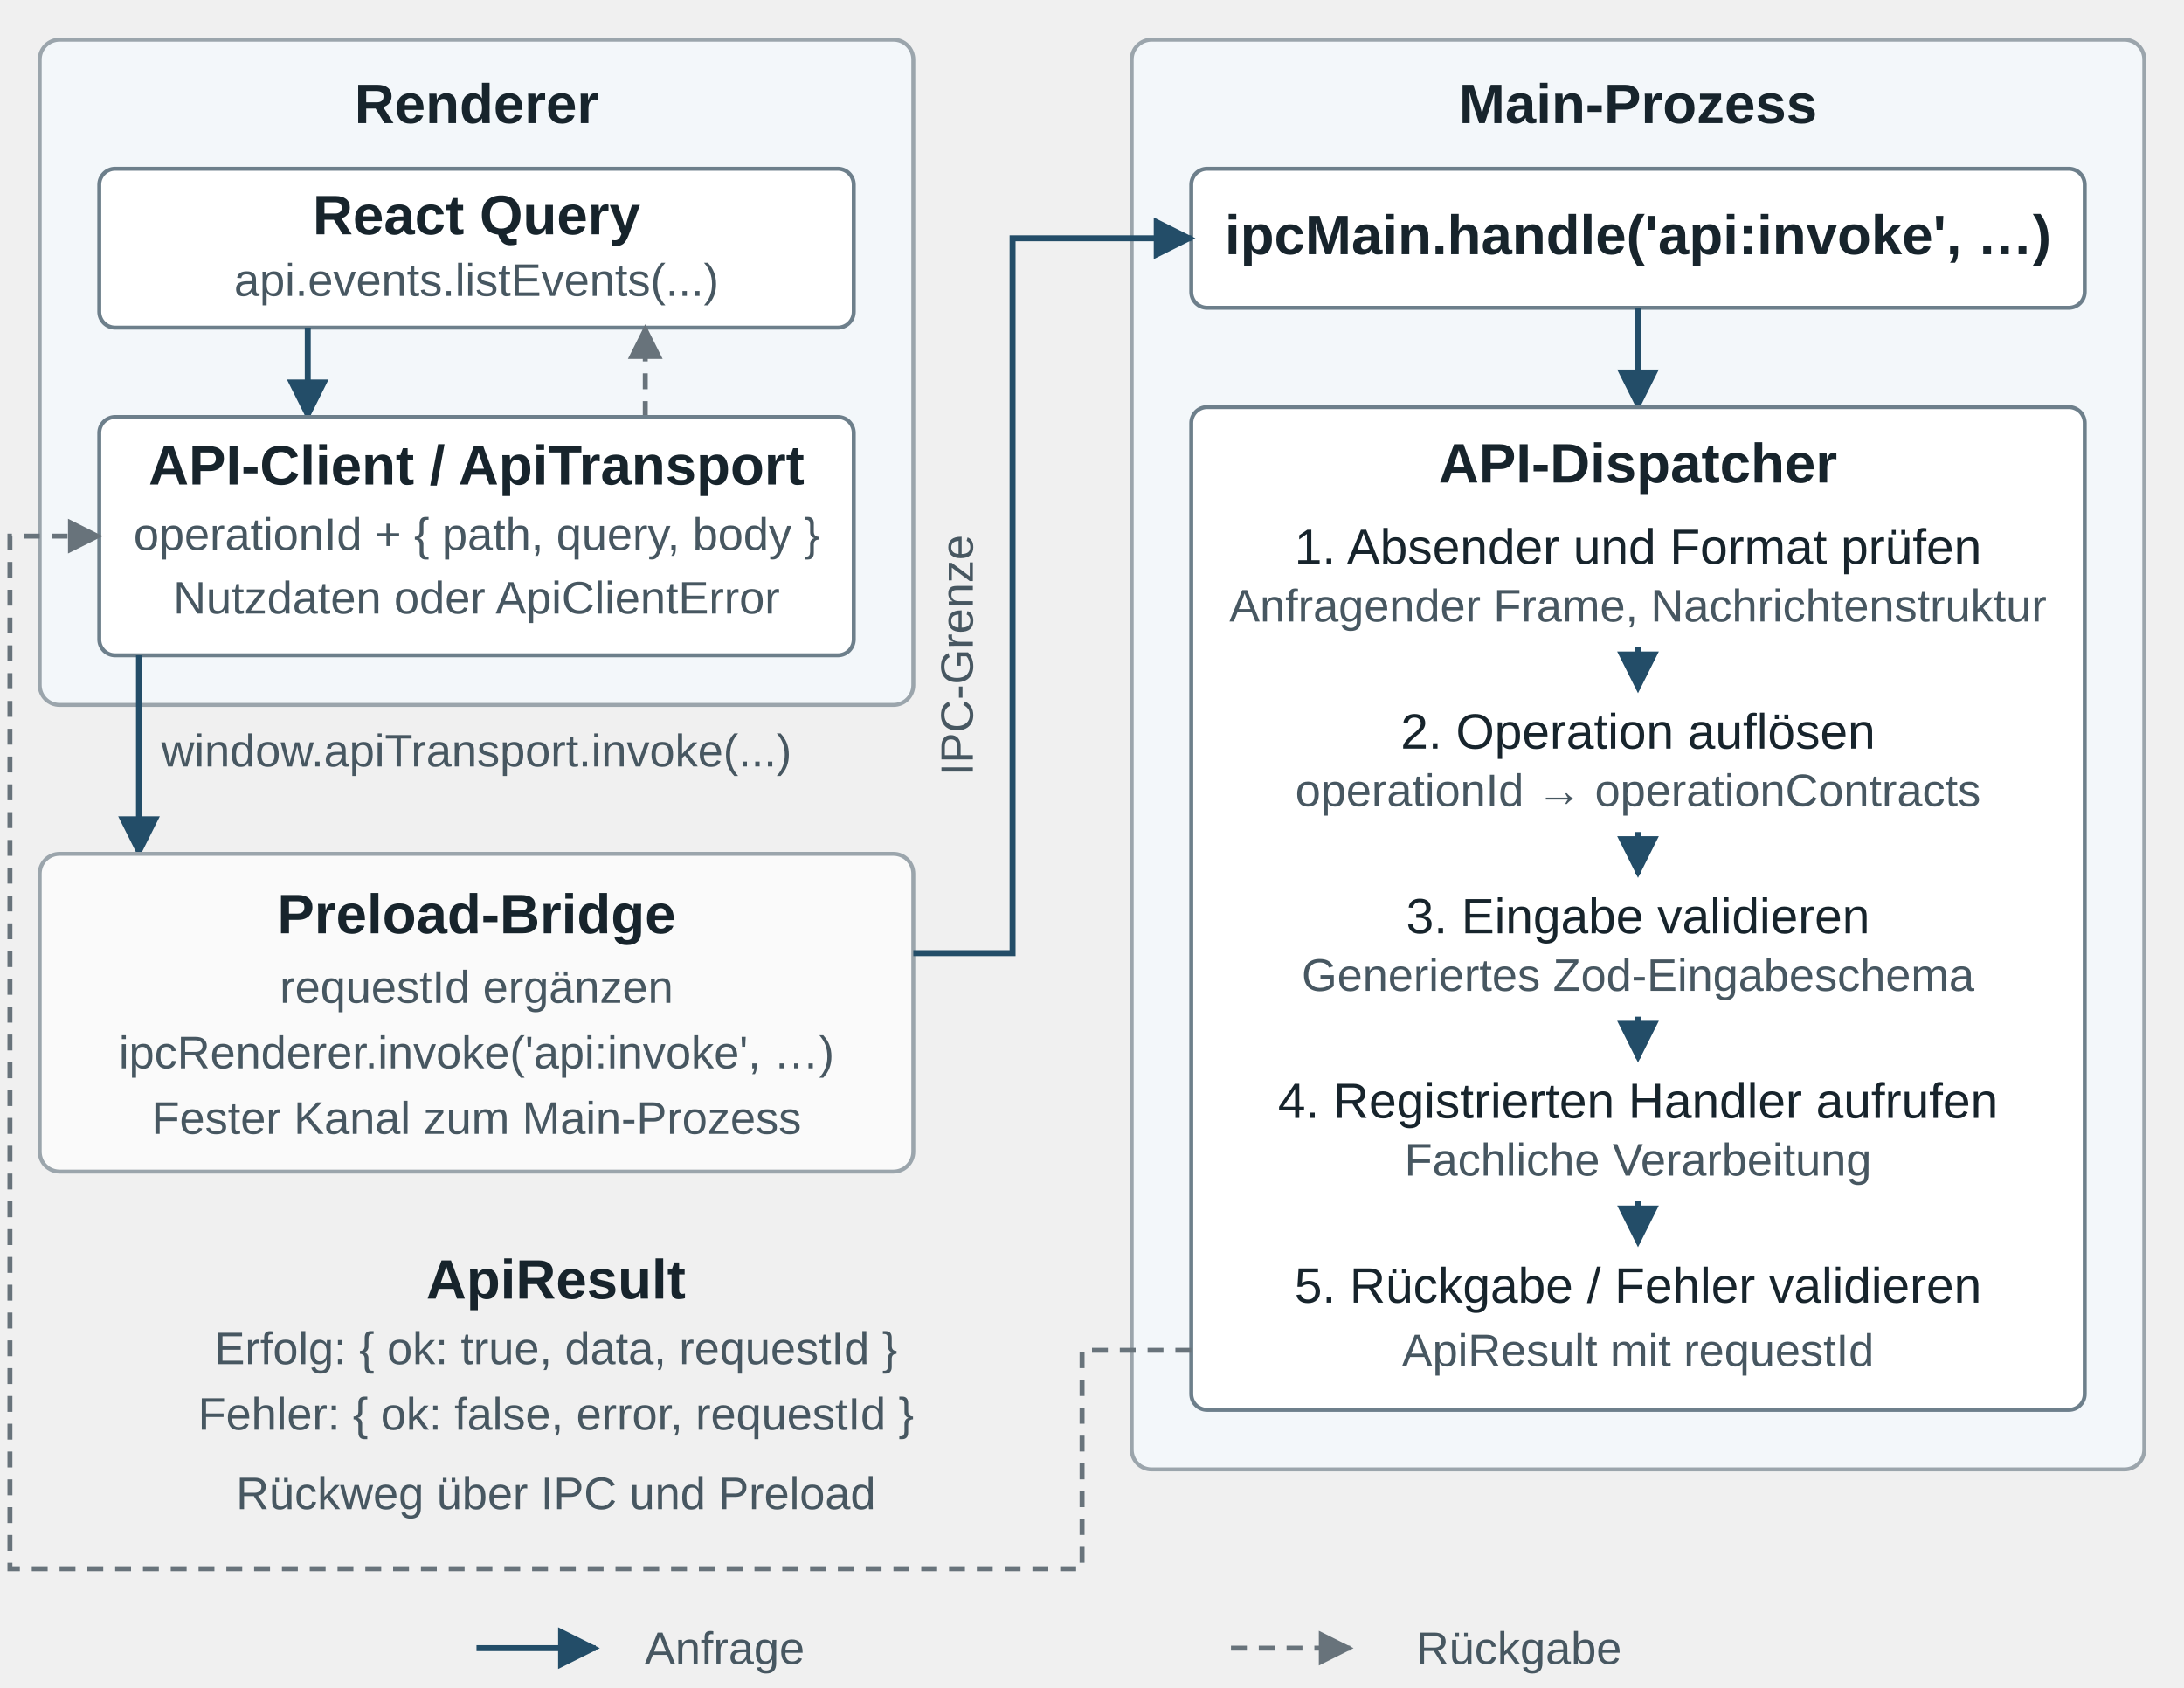
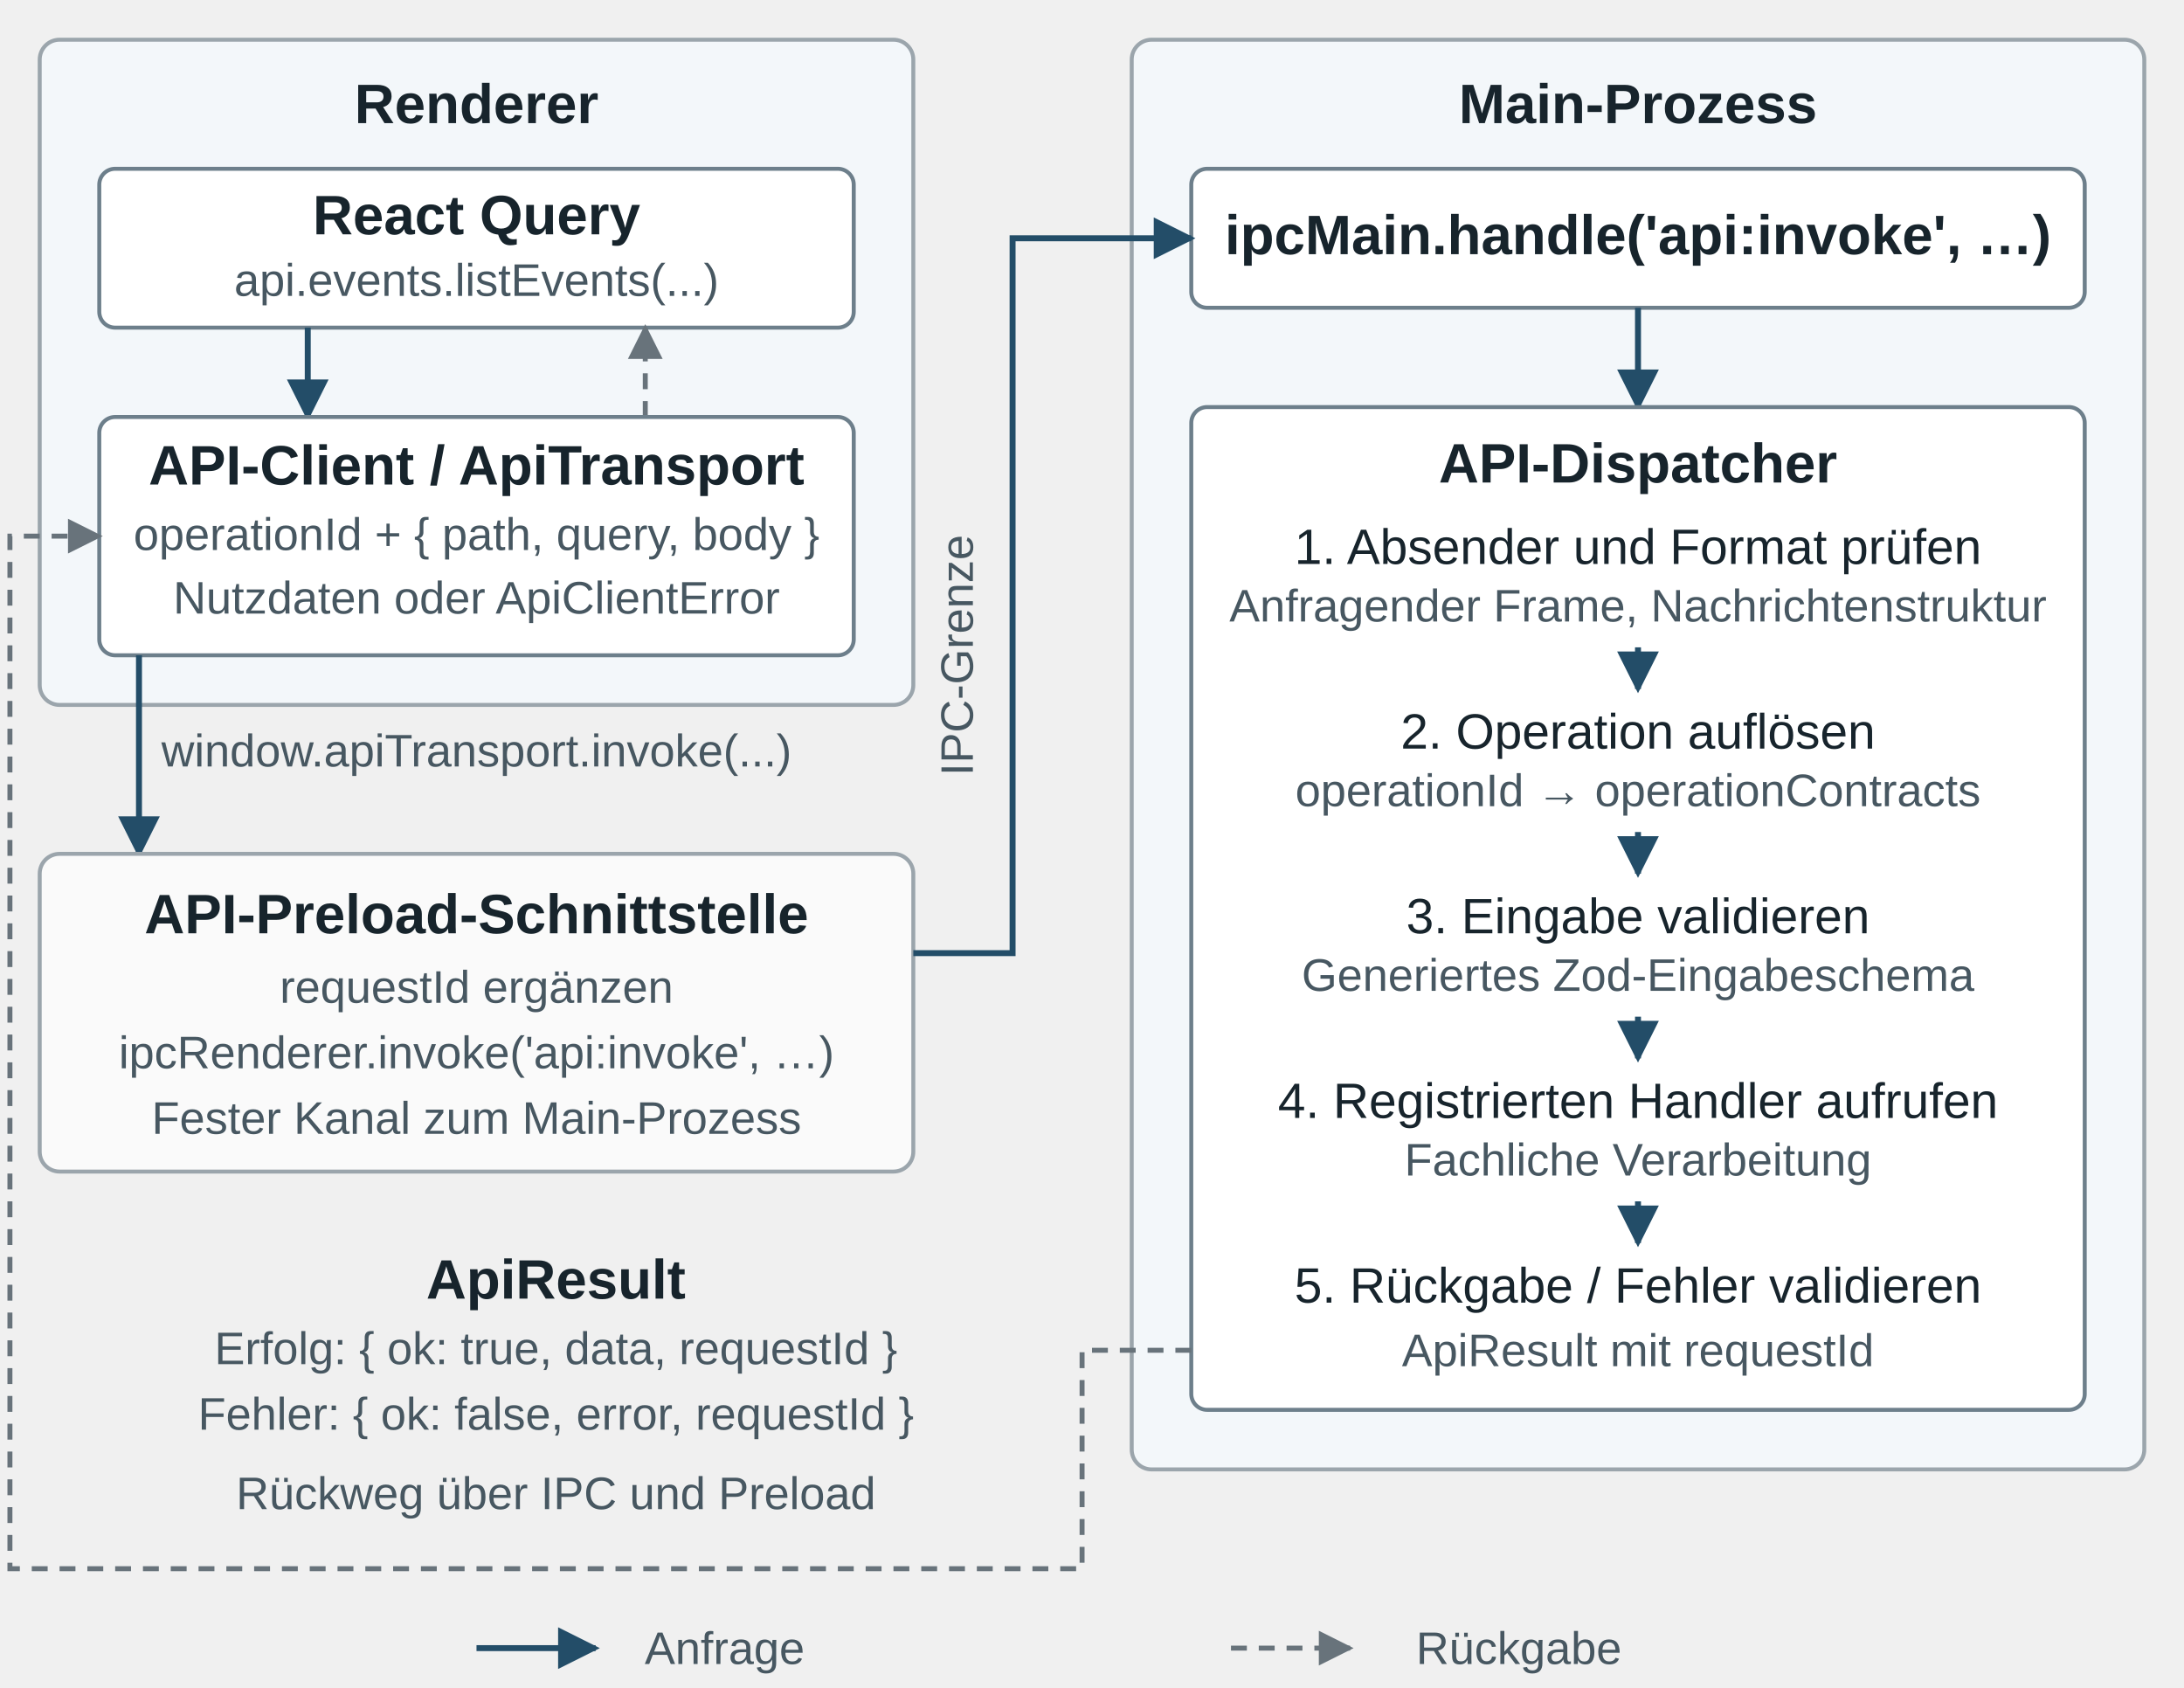
<svg xmlns="http://www.w3.org/2000/svg" width="1100" height="850" viewBox="0 0 1100 850" role="img" aria-labelledby="title description">
  <defs>
    <marker id="request" viewBox="0 0 10 10" refX="9" refY="5" markerWidth="7" markerHeight="7" orient="auto">
      <path d="M0 0 L10 5 L0 10 Z" fill="#234d68" />
    </marker>
    <marker id="response" viewBox="0 0 10 10" refX="9" refY="5" markerWidth="7" markerHeight="7" orient="auto">
      <path d="M0 0 L10 5 L0 10 Z" fill="#68737b" />
    </marker>
    <style>
      text { font-family: Arial, sans-serif; font-size: 25px; fill: #17242c; text-anchor: middle; }
      .heading { font-size: 28px; font-weight: 700; }
      .note { font-size: 23px; fill: #475761; }
      .box { fill: #fff; stroke: #6d7f8b; stroke-width: 2; }
      .call { fill: none; stroke: #234d68; stroke-width: 3; marker-end: url(#request); }
      .return { fill: none; stroke: #68737b; stroke-width: 2.5; stroke-dasharray: 8 6; marker-end: url(#response); }
    </style>
  </defs>
  <rect x="20" y="20" width="440" height="335" rx="10" fill="#f3f7fa" stroke="#9ba5ac" stroke-width="2" />
  <text x="240" y="62" class="heading">Renderer</text>
  <rect x="50" y="85" width="380" height="80" rx="8" class="box" />
  <text x="240" y="118" class="heading">React Query</text>
  <text x="240" y="149" class="note">api.events.listEvents(...)</text>
  <path d="M155 165 V210" class="call" />
  <path d="M325 210 V165" class="return" />
  <rect x="50" y="210" width="380" height="120" rx="8" class="box" />
  <text x="240" y="244" class="heading">API-Client / ApiTransport</text>
  <text x="240" y="277" class="note">operationId + { path, query, body }</text>
  <text x="240" y="309" class="note">Nutzdaten oder ApiClientError</text>
  <path d="M70 330 V430" class="call" />
  <text x="240" y="386" class="note">window.apiTransport.invoke(...)</text>
  <rect x="20" y="430" width="440" height="160" rx="10" fill="#fafafa" stroke="#9ba5ac" stroke-width="2" />
-   <text x="240" y="470" class="heading">Preload-Bridge</text>
+   <text x="240" y="470" class="heading">API-Preload-Schnittstelle</text>
  <text x="240" y="505" class="note">requestId ergänzen</text>
  <text x="240" y="538" class="note">ipcRenderer.invoke('api:invoke', …)</text>
  <text x="240" y="571" class="note">Fester Kanal zum Main-Prozess</text>
  <rect x="570" y="20" width="510" height="720" rx="10" fill="#f3f7fa" stroke="#9ba5ac" stroke-width="2" />
  <text x="825" y="62" class="heading">Main-Prozess</text>
  <rect x="600" y="85" width="450" height="70" rx="8" class="box" />
  <text x="825" y="128" class="heading">ipcMain.handle('api:invoke', …)</text>
  <path d="M460 480 H510 V120 H600" class="call" />
  <text x="490" y="330" class="note" transform="rotate(-90 490 330)">IPC-Grenze</text>
  <path d="M825 155 V205" class="call" />
  <rect x="600" y="205" width="450" height="505" rx="8" class="box" />
  <text x="825" y="243" class="heading">API-Dispatcher</text>
  <text x="825" y="284">1. Absender und Format prüfen</text>
  <text x="825" y="313" class="note">Anfragender Frame, Nachrichtenstruktur</text>
  <path d="M825 326 V347" class="call" />
  <text x="825" y="377">2. Operation auflösen</text>
  <text x="825" y="406" class="note">operationId → operationContracts</text>
  <path d="M825 419 V440" class="call" />
  <text x="825" y="470">3. Eingabe validieren</text>
  <text x="825" y="499" class="note">Generiertes Zod-Eingabeschema</text>
  <path d="M825 512 V533" class="call" />
  <text x="825" y="563">4. Registrierten Handler aufrufen</text>
  <text x="825" y="592" class="note">Fachliche Verarbeitung</text>
  <path d="M825 605 V626" class="call" />
  <text x="825" y="656">5. Rückgabe / Fehler validieren</text>
  <text x="825" y="688" class="note">ApiResult mit requestId</text>
  <path d="M600 680 H545 V790 H5 V270 H50" class="return" />
  <text x="280" y="654" class="heading">ApiResult</text>
  <text x="280" y="687" class="note">Erfolg: { ok: true, data, requestId }</text>
  <text x="280" y="720" class="note">Fehler: { ok: false, error, requestId }</text>
  <text x="280" y="760" class="note">Rückweg über IPC und Preload</text>
  <path d="M240 830 H300" class="call" />
  <text x="365" y="838" class="note">Anfrage</text>
  <path d="M620 830 H680" class="return" />
  <text x="765" y="838" class="note">Rückgabe</text>
</svg>
